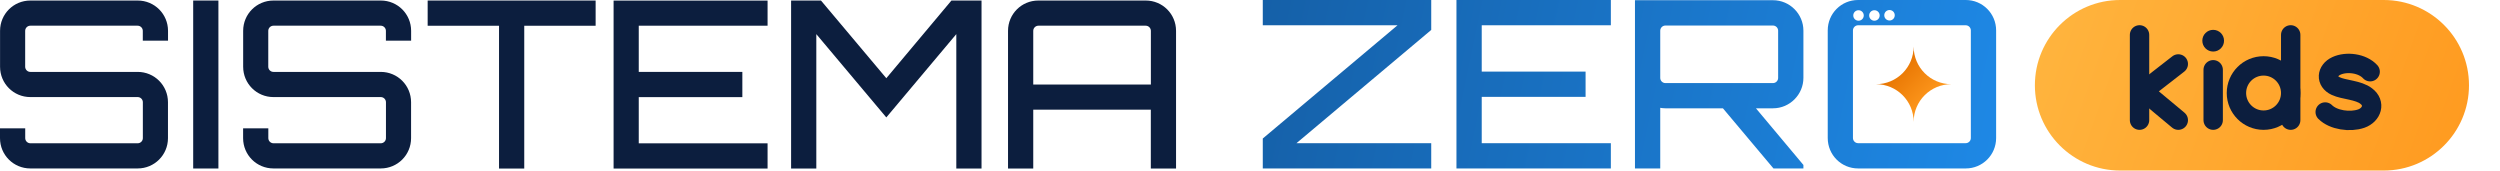
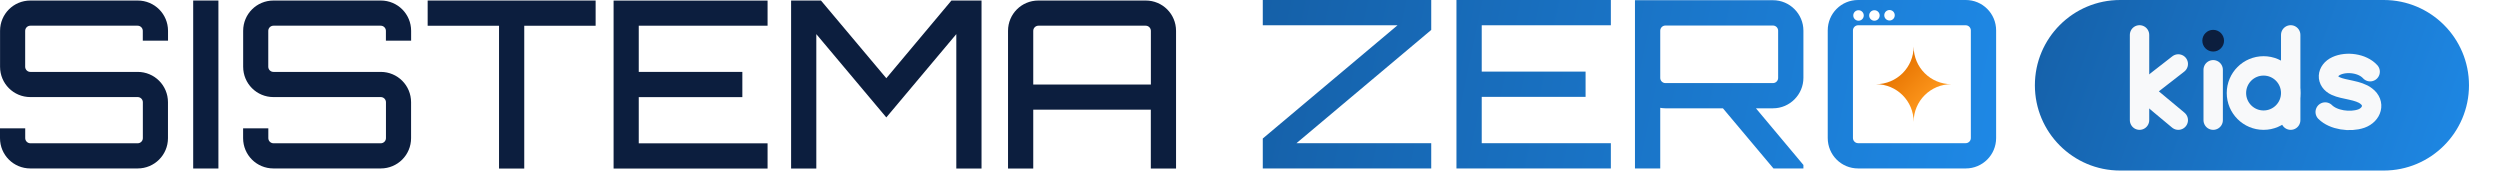
<svg xmlns="http://www.w3.org/2000/svg" width="645" height="44" viewBox="0 0 645 44" fill="none" role="img" aria-label="Sistema Zero Kids">
  <path d="M43.35 10.485H36.842V7.956C36.842 7.232 36.241 6.63 35.516 6.63H7.82C7.095 6.63 6.494 7.232 6.494 7.956V17.225C6.494 17.95 7.095 18.551 7.82 18.551H35.516C39.85 18.551 43.336 22.037 43.336 26.371V35.639C43.336 39.973 39.85 43.459 35.516 43.459H7.82C3.486 43.459 0 39.973 0 35.639V33.11H6.507V35.639C6.507 36.364 7.109 36.965 7.833 36.965H35.53C36.255 36.965 36.856 36.364 36.856 35.639V26.371C36.856 25.646 36.255 25.045 35.53 25.045H7.833C3.5 25.045 0.014 21.559 0.014 17.225V7.956C0.014 3.623 3.5 0.137 7.833 0.137H35.53C39.864 0.137 43.35 3.623 43.35 7.956V10.485Z" fill="#0C1E3E" />
  <path d="M49.843 0.137H56.35V43.473H49.843V0.137Z" fill="#0C1E3E" />
  <path d="M106.07 10.485H99.563V7.956C99.563 7.232 98.962 6.63 98.237 6.63H70.54C69.816 6.63 69.214 7.232 69.214 7.956V17.225C69.214 17.95 69.816 18.551 70.54 18.551H98.237C102.571 18.551 106.057 22.037 106.057 26.371V35.639C106.057 39.973 102.571 43.459 98.237 43.459H70.54C66.207 43.459 62.721 39.973 62.721 35.639V33.11H69.228V35.639C69.228 36.364 69.83 36.965 70.554 36.965H98.251C98.975 36.965 99.577 36.364 99.577 35.639V26.371C99.577 25.646 98.975 25.045 98.251 25.045H70.554C66.221 25.045 62.735 21.559 62.735 17.225V7.956C62.735 3.623 66.221 0.137 70.554 0.137H98.251C102.584 0.137 106.07 3.623 106.07 7.956V10.485Z" fill="#0C1E3E" />
  <path d="M153.672 0.137V6.644H135.257V43.486H128.75V6.644H110.336V0.137H153.672Z" fill="#0C1E3E" />
  <path d="M198.033 6.63H164.799V18.551H191.526V25.058H164.799V36.979H198.033V43.486H158.306V0.15H198.033V6.658V6.63Z" fill="#0C1E3E" />
  <path d="M245.47 0.137H253.235V43.473H246.728V8.804L228.669 30.294L210.61 8.804V43.473H204.103V0.137H211.813L228.669 20.178L245.47 0.137Z" fill="#0C1E3E" />
  <path d="M295.6 0.137C299.934 0.137 303.42 3.623 303.42 7.956V43.473H296.912V28.298H266.577V43.473H260.07V7.956C260.07 3.623 263.556 0.137 267.89 0.137H295.586H295.6ZM296.926 21.805V7.956C296.926 7.232 296.324 6.63 295.6 6.63H267.903C267.179 6.63 266.577 7.232 266.577 7.956V21.805H296.912H296.926Z" fill="#0C1E3E" />
  <path d="M325.798 0H369.257V7.724L334.493 36.938H369.257V43.459H325.798V35.735L360.563 6.521H325.798V0ZM415.601 6.521H382.286V18.469H409.08V24.99H382.286V36.938H415.601V43.459H375.765V0H415.601V6.521ZM465.28 20.096C465.28 24.375 461.78 27.943 457.433 27.943H453.031L465.28 42.557V43.459H457.556L444.514 27.943H429.668C429.189 27.943 428.766 27.888 428.342 27.82V43.459H421.821V0.055H457.433C461.78 0.055 465.28 3.609 465.28 7.902V20.096ZM457.433 21.436C458.158 21.436 458.759 20.834 458.759 20.11V7.915C458.759 7.191 458.158 6.589 457.433 6.589H429.668C428.943 6.589 428.342 7.191 428.342 7.915V20.11C428.342 20.834 428.943 21.436 429.668 21.436H457.433ZM507.167 0H479.388C475.041 0 471.555 3.5 471.555 7.847V35.612C471.555 39.959 475.041 43.459 479.388 43.459H507.167C511.5 43.459 515 39.959 515 35.612V7.847C515 3.5 511.5 0 507.167 0ZM487.495 2.584C488.247 2.584 488.848 3.185 488.848 3.937C488.848 4.689 488.247 5.291 487.495 5.291C486.743 5.291 486.141 4.689 486.141 3.937C486.141 3.185 486.743 2.584 487.495 2.584ZM483.599 2.638C484.35 2.638 484.952 3.24 484.952 3.992C484.952 4.744 484.35 5.345 483.599 5.345C482.847 5.345 482.245 4.744 482.245 3.992C482.245 3.24 482.847 2.638 483.599 2.638ZM479.497 2.638C480.249 2.638 480.851 3.24 480.851 3.992C480.851 4.744 480.249 5.345 479.497 5.345C478.745 5.345 478.144 4.744 478.144 3.992C478.144 3.24 478.745 2.638 479.497 2.638ZM508.479 35.612C508.479 36.337 507.878 36.938 507.167 36.938H479.388C478.663 36.938 478.062 36.337 478.062 35.612V7.847C478.062 7.122 478.663 6.521 479.388 6.521H507.167C507.878 6.521 508.479 7.122 508.479 7.847V35.612Z" fill="url(#paint0_kids_white)" />
  <path d="M503.44 21.72C498.067 21.72 493.72 26.067 493.72 31.44C493.72 28.76 492.64 26.327 490.876 24.563C489.113 22.8 486.679 21.72 484 21.72C486.679 21.72 489.113 20.64 490.876 18.876C492.64 17.113 493.72 14.679 493.72 12C493.72 14.679 494.8 17.113 496.563 18.876C498.327 20.64 500.76 21.72 503.44 21.72Z" fill="url(#paint1_kids_white)" />
  <rect x="525" y="0" width="112" height="44" rx="22" fill="url(#paint2_kids_white)" />
-   <g stroke="#0C1E3E" stroke-width="5" stroke-linecap="round" stroke-linejoin="round" fill="none">
+   <g stroke="#F8F9FA" stroke-width="5" stroke-linecap="round" stroke-linejoin="round" fill="none">
    <path d="M552 9V31" />
    <path d="M562 16.5L553 23.5L562 31" />
    <path d="M571 18V31" />
    <circle cx="584" cy="24" r="7" />
    <path d="M591 9V31" />
    <path d="M611.5 18.5C609.5 16.3 605.4 15.8 602.8 17C600.2 18.2 600 21 602.6 22.2C604.7 23.2 608.5 23.2 610.5 24.8C612.9 26.6 612 29.6 609.2 30.6C606.3 31.6 602 31 599.9 28.9" />
  </g>
  <circle cx="571" cy="10.5" r="2.8" fill="#0C1E3E" />
  <defs>
    <linearGradient id="paint0_kids_white" x1="325.238" y1="2.72" x2="514.385" y2="41.955" gradientUnits="userSpaceOnUse">
      <stop stop-color="#1560A8" />
      <stop offset="1" stop-color="#1E88E5" />
    </linearGradient>
    <linearGradient id="paint1_kids_white" x1="488.867" y1="16.867" x2="498.587" y2="26.587" gradientUnits="userSpaceOnUse">
      <stop stop-color="#E67300" />
      <stop offset="1" stop-color="#FF9A1F" />
    </linearGradient>
    <linearGradient id="paint2_kids_white" x1="525" y1="2" x2="637" y2="42" gradientUnits="userSpaceOnUse">
-       <stop stop-color="#FFB53F" />
-       <stop offset="1" stop-color="#FF9A1F" />
+       <stop stop-color="#1560A8" />
+       <stop offset="1" stop-color="#1E88E5" />
    </linearGradient>
  </defs>
</svg>
